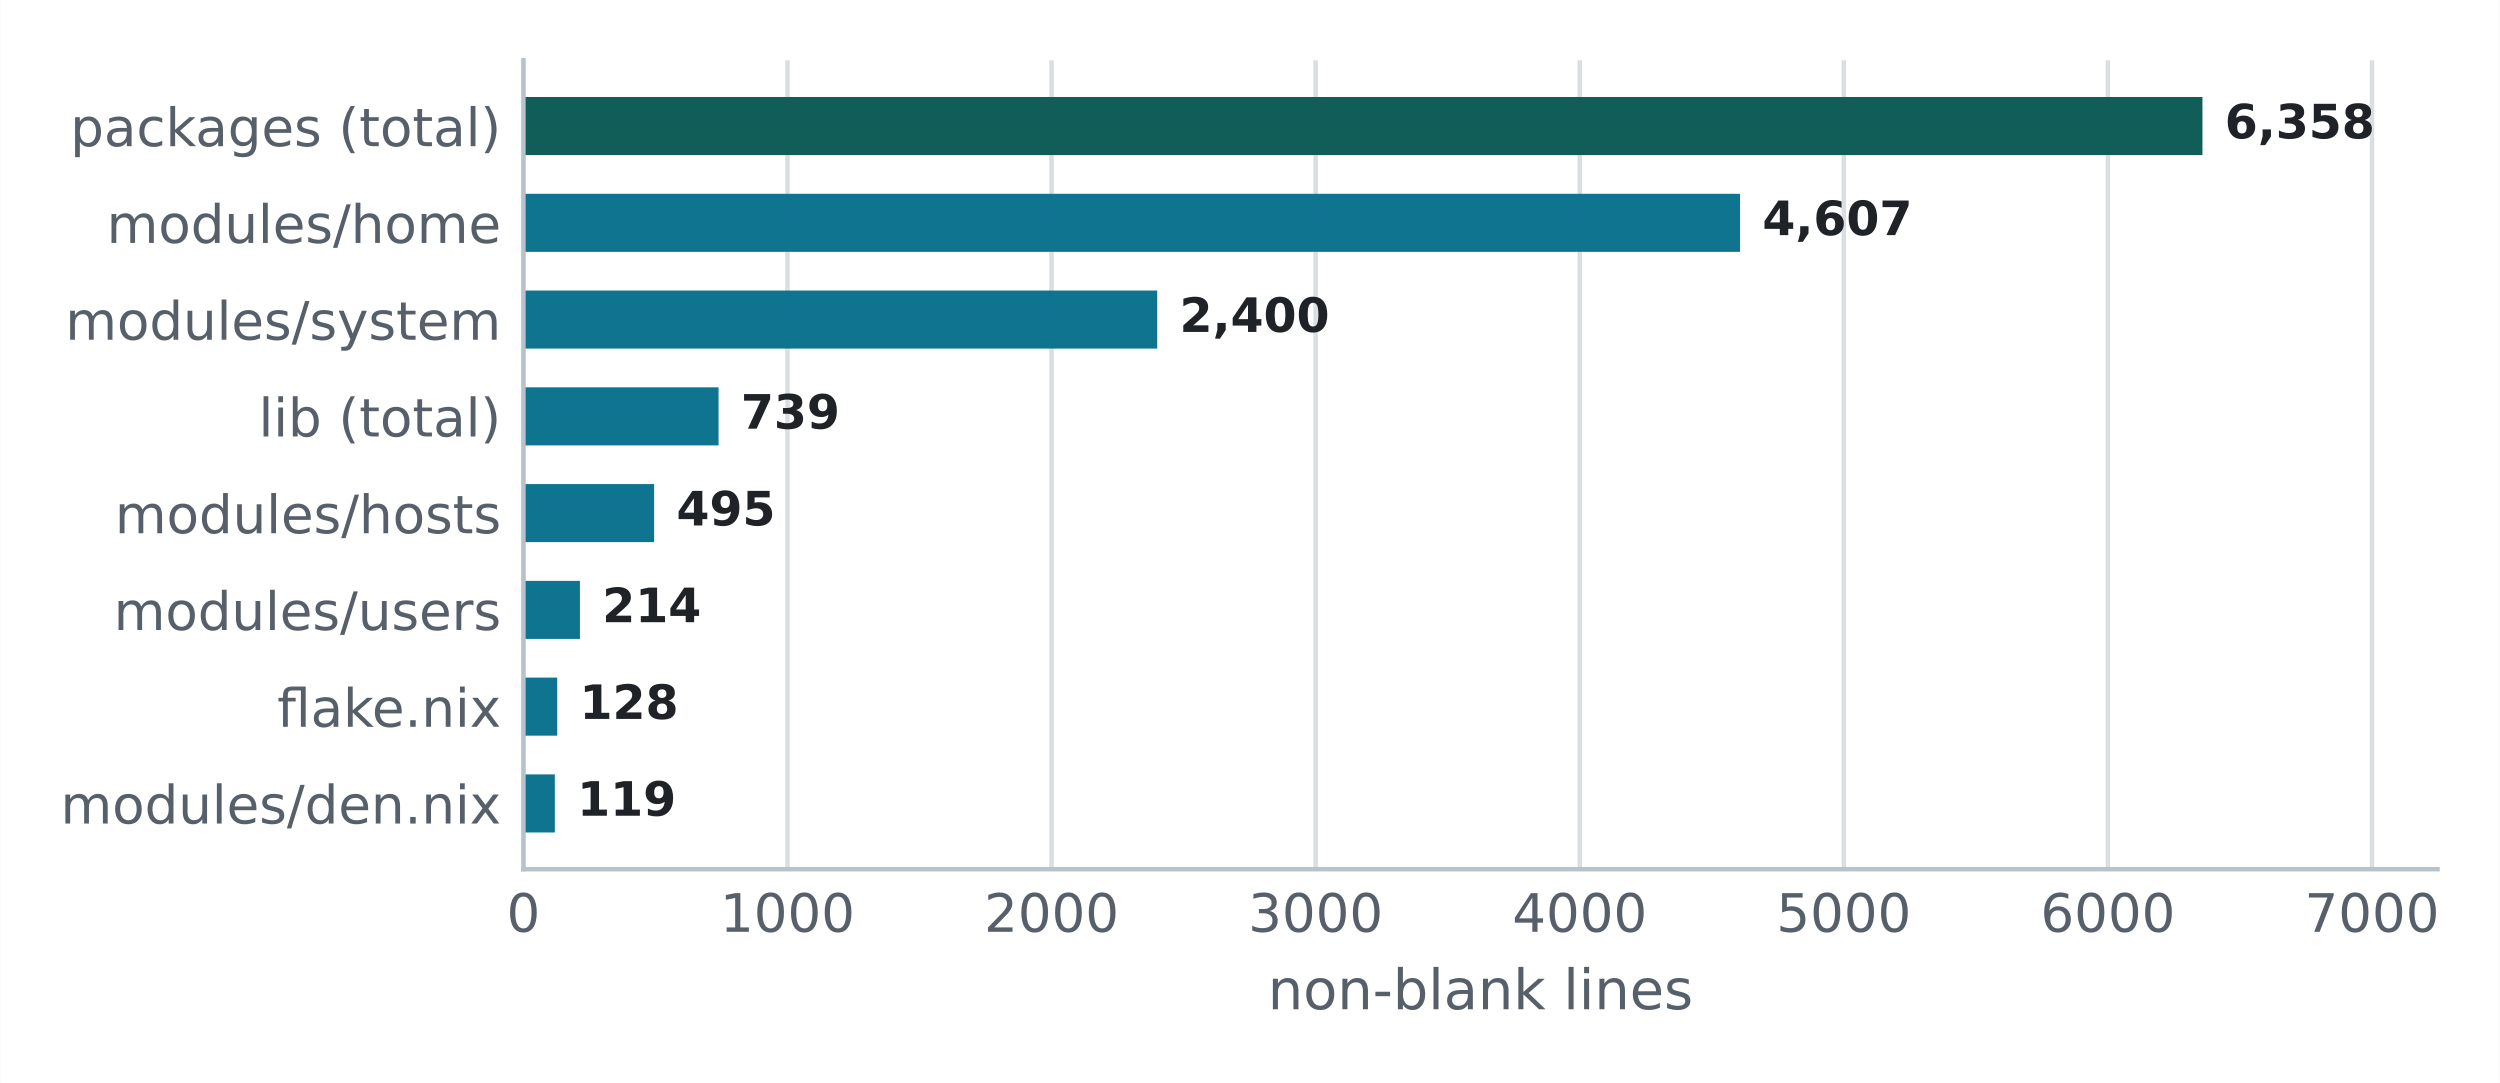
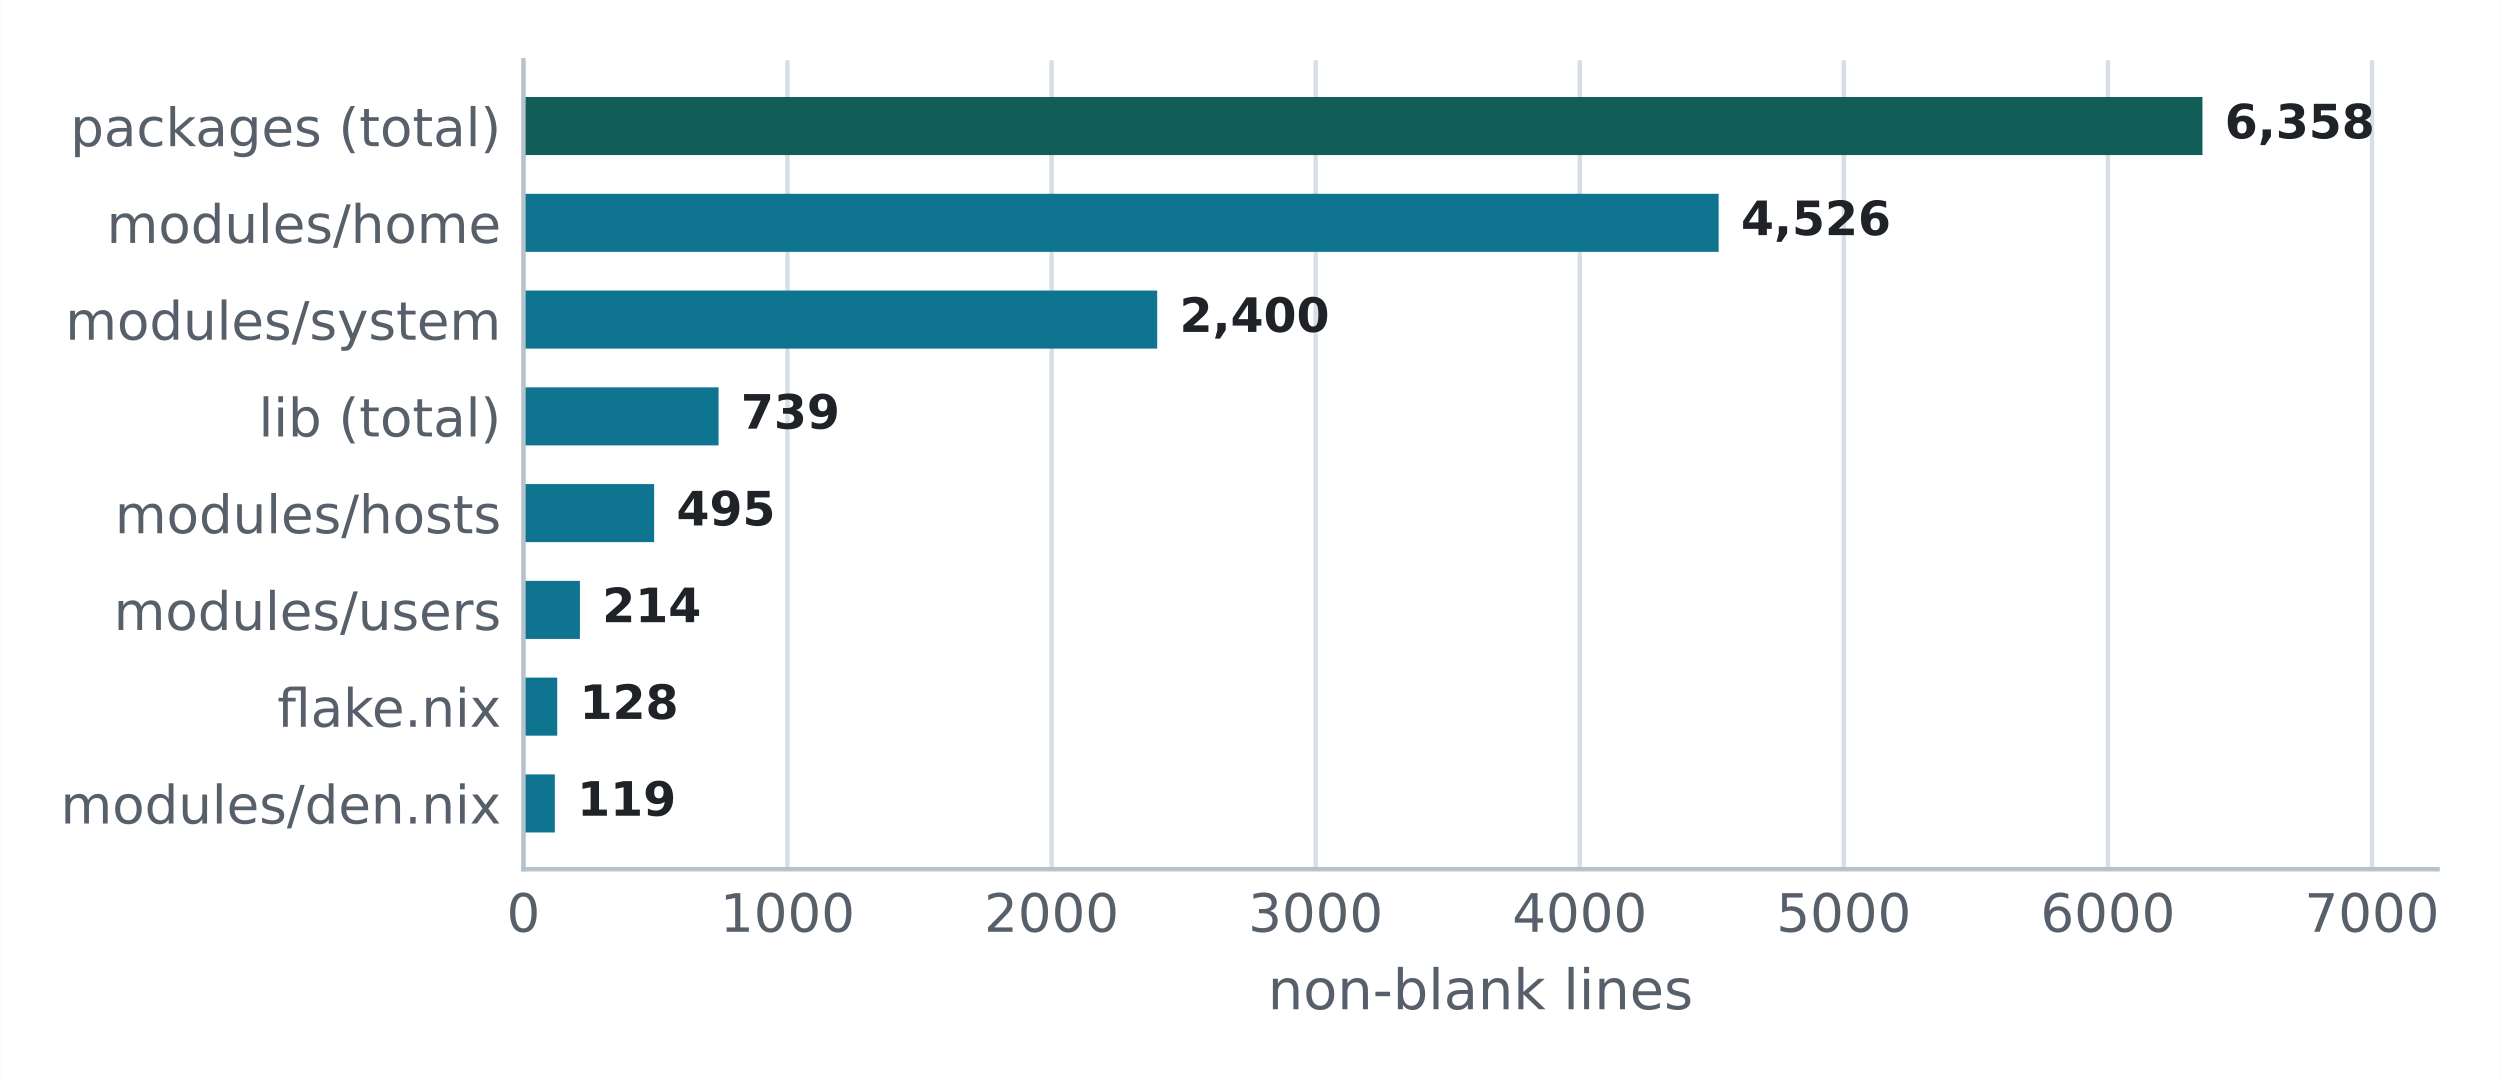
<svg xmlns="http://www.w3.org/2000/svg" xmlns:xlink="http://www.w3.org/1999/xlink" width="995" height="431" viewBox="0 0 447.937 194.078" version="1.1">
  <defs>
    <style type="text/css">*{stroke-linejoin: round; stroke-linecap: butt}</style>
  </defs>
  <g id="figure_1">
    <g id="patch_1">
      <path d="M 0 194.078  L 447.937 194.078  L 447.937 0  L 0 0  z " style="fill: #ffffff" />
    </g>
    <g id="axes_1">
      <g id="patch_2">
        <path d="M 93.751 155.778  L 436.791 155.778  L 436.791 10.8  L 93.751 10.8  z " style="fill: #ffffff" />
      </g>
      <g id="matplotlib.axis_1">
        <g id="xtick_1">
          <g id="line2d_1">
            <path d="M 93.751 155.778  L 93.751 10.8  " clip-path="url(#p4f550c6e6d)" style="fill: none; stroke: #d8dee4; stroke-width: 0.8; stroke-linecap: square" />
          </g>
          <g id="line2d_2" />
          <g id="text_1">
            <g style="fill: #57606a" transform="translate(90.72875 166.9954) scale(0.095 -0.095)">
              <defs>
                <path id="DejaVuSans-13" d="M 2034 4250  Q 1547 4250 1301 3770  Q 1056 3291 1056 2328  Q 1056 1369 1301 889  Q 1547 409 2034 409  Q 2525 409 2770 889  Q 3016 1369 3016 2328  Q 3016 3291 2770 3770  Q 2525 4250 2034 4250  z M 2034 4750  Q 2819 4750 3233 4129  Q 3647 3509 3647 2328  Q 3647 1150 3233 529  Q 2819 -91 2034 -91  Q 1250 -91 836 529  Q 422 1150 422 2328  Q 422 3509 836 4129  Q 1250 4750 2034 4750  z " transform="scale(0.015625)" />
              </defs>
              <use xlink:href="#DejaVuSans-13" />
            </g>
          </g>
        </g>
        <g id="xtick_2">
          <g id="line2d_3">
            <path d="M 141.079 155.778  L 141.079 10.8  " clip-path="url(#p4f550c6e6d)" style="fill: none; stroke: #d8dee4; stroke-width: 0.8; stroke-linecap: square" />
          </g>
          <g id="line2d_4" />
          <g id="text_2">
            <g style="fill: #57606a" transform="translate(128.9903 166.9954) scale(0.095 -0.095)">
              <defs>
                <path id="DejaVuSans-14" d="M 794 531  L 1825 531  L 1825 4091  L 703 3866  L 703 4441  L 1819 4666  L 2450 4666  L 2450 531  L 3481 531  L 3481 0  L 794 0  L 794 531  z " transform="scale(0.015625)" />
              </defs>
              <use xlink:href="#DejaVuSans-14" />
              <use xlink:href="#DejaVuSans-13" transform="translate(63.625 0)" />
              <use xlink:href="#DejaVuSans-13" transform="translate(127.25 0)" />
              <use xlink:href="#DejaVuSans-13" transform="translate(190.875 0)" />
            </g>
          </g>
        </g>
        <g id="xtick_3">
          <g id="line2d_5">
            <path d="M 188.407 155.778  L 188.407 10.8  " clip-path="url(#p4f550c6e6d)" style="fill: none; stroke: #d8dee4; stroke-width: 0.8; stroke-linecap: square" />
          </g>
          <g id="line2d_6" />
          <g id="text_3">
            <g style="fill: #57606a" transform="translate(176.3185 166.9954) scale(0.095 -0.095)">
              <defs>
                <path id="DejaVuSans-15" d="M 1228 531  L 3431 531  L 3431 0  L 469 0  L 469 531  Q 828 903 1448 1529  Q 2069 2156 2228 2338  Q 2531 2678 2651 2914  Q 2772 3150 2772 3378  Q 2772 3750 2511 3984  Q 2250 4219 1831 4219  Q 1534 4219 1204 4116  Q 875 4013 500 3803  L 500 4441  Q 881 4594 1212 4672  Q 1544 4750 1819 4750  Q 2544 4750 2975 4387  Q 3406 4025 3406 3419  Q 3406 3131 3298 2873  Q 3191 2616 2906 2266  Q 2828 2175 2409 1742  Q 1991 1309 1228 531  z " transform="scale(0.015625)" />
              </defs>
              <use xlink:href="#DejaVuSans-15" />
              <use xlink:href="#DejaVuSans-13" transform="translate(63.625 0)" />
              <use xlink:href="#DejaVuSans-13" transform="translate(127.25 0)" />
              <use xlink:href="#DejaVuSans-13" transform="translate(190.875 0)" />
            </g>
          </g>
        </g>
        <g id="xtick_4">
          <g id="line2d_7">
            <path d="M 235.735 155.778  L 235.735 10.8  " clip-path="url(#p4f550c6e6d)" style="fill: none; stroke: #d8dee4; stroke-width: 0.8; stroke-linecap: square" />
          </g>
          <g id="line2d_8" />
          <g id="text_4">
            <g style="fill: #57606a" transform="translate(223.6466 166.9954) scale(0.095 -0.095)">
              <defs>
                <path id="DejaVuSans-16" d="M 2597 2516  Q 3050 2419 3304 2112  Q 3559 1806 3559 1356  Q 3559 666 3084 287  Q 2609 -91 1734 -91  Q 1441 -91 1130 -33  Q 819 25 488 141  L 488 750  Q 750 597 1062 519  Q 1375 441 1716 441  Q 2309 441 2620 675  Q 2931 909 2931 1356  Q 2931 1769 2642 2001  Q 2353 2234 1838 2234  L 1294 2234  L 1294 2753  L 1863 2753  Q 2328 2753 2575 2939  Q 2822 3125 2822 3475  Q 2822 3834 2567 4026  Q 2313 4219 1838 4219  Q 1578 4219 1281 4162  Q 984 4106 628 3988  L 628 4550  Q 988 4650 1302 4700  Q 1616 4750 1894 4750  Q 2613 4750 3031 4423  Q 3450 4097 3450 3541  Q 3450 3153 3228 2886  Q 3006 2619 2597 2516  z " transform="scale(0.015625)" />
              </defs>
              <use xlink:href="#DejaVuSans-16" />
              <use xlink:href="#DejaVuSans-13" transform="translate(63.625 0)" />
              <use xlink:href="#DejaVuSans-13" transform="translate(127.25 0)" />
              <use xlink:href="#DejaVuSans-13" transform="translate(190.875 0)" />
            </g>
          </g>
        </g>
        <g id="xtick_5">
          <g id="line2d_9">
            <path d="M 283.063 155.778  L 283.063 10.8  " clip-path="url(#p4f550c6e6d)" style="fill: none; stroke: #d8dee4; stroke-width: 0.8; stroke-linecap: square" />
          </g>
          <g id="line2d_10" />
          <g id="text_5">
            <g style="fill: #57606a" transform="translate(270.9747 166.9954) scale(0.095 -0.095)">
              <defs>
                <path id="DejaVuSans-17" d="M 2419 4116  L 825 1625  L 2419 1625  L 2419 4116  z M 2253 4666  L 3047 4666  L 3047 1625  L 3713 1625  L 3713 1100  L 3047 1100  L 3047 0  L 2419 0  L 2419 1100  L 313 1100  L 313 1709  L 2253 4666  z " transform="scale(0.015625)" />
              </defs>
              <use xlink:href="#DejaVuSans-17" />
              <use xlink:href="#DejaVuSans-13" transform="translate(63.625 0)" />
              <use xlink:href="#DejaVuSans-13" transform="translate(127.25 0)" />
              <use xlink:href="#DejaVuSans-13" transform="translate(190.875 0)" />
            </g>
          </g>
        </g>
        <g id="xtick_6">
          <g id="line2d_11">
            <path d="M 330.392 155.778  L 330.392 10.8  " clip-path="url(#p4f550c6e6d)" style="fill: none; stroke: #d8dee4; stroke-width: 0.8; stroke-linecap: square" />
          </g>
          <g id="line2d_12" />
          <g id="text_6">
            <g style="fill: #57606a" transform="translate(318.3029 166.9954) scale(0.095 -0.095)">
              <defs>
                <path id="DejaVuSans-18" d="M 691 4666  L 3169 4666  L 3169 4134  L 1269 4134  L 1269 2991  Q 1406 3038 1543 3061  Q 1681 3084 1819 3084  Q 2600 3084 3056 2656  Q 3513 2228 3513 1497  Q 3513 744 3044 326  Q 2575 -91 1722 -91  Q 1428 -91 1123 -41  Q 819 9 494 109  L 494 744  Q 775 591 1075 516  Q 1375 441 1709 441  Q 2250 441 2565 725  Q 2881 1009 2881 1497  Q 2881 1984 2565 2268  Q 2250 2553 1709 2553  Q 1456 2553 1204 2497  Q 953 2441 691 2322  L 691 4666  z " transform="scale(0.015625)" />
              </defs>
              <use xlink:href="#DejaVuSans-18" />
              <use xlink:href="#DejaVuSans-13" transform="translate(63.625 0)" />
              <use xlink:href="#DejaVuSans-13" transform="translate(127.25 0)" />
              <use xlink:href="#DejaVuSans-13" transform="translate(190.875 0)" />
            </g>
          </g>
        </g>
        <g id="xtick_7">
          <g id="line2d_13">
            <path d="M 377.72 155.778  L 377.72 10.8  " clip-path="url(#p4f550c6e6d)" style="fill: none; stroke: #d8dee4; stroke-width: 0.8; stroke-linecap: square" />
          </g>
          <g id="line2d_14" />
          <g id="text_7">
            <g style="fill: #57606a" transform="translate(365.631 166.9954) scale(0.095 -0.095)">
              <defs>
                <path id="DejaVuSans-19" d="M 2113 2584  Q 1688 2584 1439 2293  Q 1191 2003 1191 1497  Q 1191 994 1439 701  Q 1688 409 2113 409  Q 2538 409 2786 701  Q 3034 994 3034 1497  Q 3034 2003 2786 2293  Q 2538 2584 2113 2584  z M 3366 4563  L 3366 3988  Q 3128 4100 2886 4159  Q 2644 4219 2406 4219  Q 1781 4219 1451 3797  Q 1122 3375 1075 2522  Q 1259 2794 1537 2939  Q 1816 3084 2150 3084  Q 2853 3084 3261 2657  Q 3669 2231 3669 1497  Q 3669 778 3244 343  Q 2819 -91 2113 -91  Q 1303 -91 875 529  Q 447 1150 447 2328  Q 447 3434 972 4092  Q 1497 4750 2381 4750  Q 2619 4750 2861 4703  Q 3103 4656 3366 4563  z " transform="scale(0.015625)" />
              </defs>
              <use xlink:href="#DejaVuSans-19" />
              <use xlink:href="#DejaVuSans-13" transform="translate(63.625 0)" />
              <use xlink:href="#DejaVuSans-13" transform="translate(127.25 0)" />
              <use xlink:href="#DejaVuSans-13" transform="translate(190.875 0)" />
            </g>
          </g>
        </g>
        <g id="xtick_8">
          <g id="line2d_15">
            <path d="M 425.048 155.778  L 425.048 10.8  " clip-path="url(#p4f550c6e6d)" style="fill: none; stroke: #d8dee4; stroke-width: 0.8; stroke-linecap: square" />
          </g>
          <g id="line2d_16" />
          <g id="text_8">
            <g style="fill: #57606a" transform="translate(412.9591 166.9954) scale(0.095 -0.095)">
              <defs>
                <path id="DejaVuSans-1a" d="M 525 4666  L 3525 4666  L 3525 4397  L 1831 0  L 1172 0  L 2766 4134  L 525 4134  L 525 4666  z " transform="scale(0.015625)" />
              </defs>
              <use xlink:href="#DejaVuSans-1a" />
              <use xlink:href="#DejaVuSans-13" transform="translate(63.625 0)" />
              <use xlink:href="#DejaVuSans-13" transform="translate(127.25 0)" />
              <use xlink:href="#DejaVuSans-13" transform="translate(190.875 0)" />
            </g>
          </g>
        </g>
        <g id="text_9">
          <g style="fill: #57606a" transform="translate(227.1616 180.8761) scale(0.1 -0.1)">
            <defs>
              <path id="DejaVuSans-51" d="M 3513 2113  L 3513 0  L 2938 0  L 2938 2094  Q 2938 2591 2744 2837  Q 2550 3084 2163 3084  Q 1697 3084 1428 2787  Q 1159 2491 1159 1978  L 1159 0  L 581 0  L 581 3500  L 1159 3500  L 1159 2956  Q 1366 3272 1645 3428  Q 1925 3584 2291 3584  Q 2894 3584 3203 3211  Q 3513 2838 3513 2113  z " transform="scale(0.015625)" />
              <path id="DejaVuSans-52" d="M 1959 3097  Q 1497 3097 1228 2736  Q 959 2375 959 1747  Q 959 1119 1226 758  Q 1494 397 1959 397  Q 2419 397 2687 759  Q 2956 1122 2956 1747  Q 2956 2369 2687 2733  Q 2419 3097 1959 3097  z M 1959 3584  Q 2709 3584 3137 3096  Q 3566 2609 3566 1747  Q 3566 888 3137 398  Q 2709 -91 1959 -91  Q 1206 -91 779 398  Q 353 888 353 1747  Q 353 2609 779 3096  Q 1206 3584 1959 3584  z " transform="scale(0.015625)" />
              <path id="DejaVuSans-10" d="M 313 2009  L 1997 2009  L 1997 1497  L 313 1497  L 313 2009  z " transform="scale(0.015625)" />
              <path id="DejaVuSans-45" d="M 3116 1747  Q 3116 2381 2855 2742  Q 2594 3103 2138 3103  Q 1681 3103 1420 2742  Q 1159 2381 1159 1747  Q 1159 1113 1420 752  Q 1681 391 2138 391  Q 2594 391 2855 752  Q 3116 1113 3116 1747  z M 1159 2969  Q 1341 3281 1617 3432  Q 1894 3584 2278 3584  Q 2916 3584 3314 3078  Q 3713 2572 3713 1747  Q 3713 922 3314 415  Q 2916 -91 2278 -91  Q 1894 -91 1617 61  Q 1341 213 1159 525  L 1159 0  L 581 0  L 581 4863  L 1159 4863  L 1159 2969  z " transform="scale(0.015625)" />
              <path id="DejaVuSans-4f" d="M 603 4863  L 1178 4863  L 1178 0  L 603 0  L 603 4863  z " transform="scale(0.015625)" />
              <path id="DejaVuSans-44" d="M 2194 1759  Q 1497 1759 1228 1600  Q 959 1441 959 1056  Q 959 750 1161 570  Q 1363 391 1709 391  Q 2188 391 2477 730  Q 2766 1069 2766 1631  L 2766 1759  L 2194 1759  z M 3341 1997  L 3341 0  L 2766 0  L 2766 531  Q 2569 213 2275 61  Q 1981 -91 1556 -91  Q 1019 -91 701 211  Q 384 513 384 1019  Q 384 1609 779 1909  Q 1175 2209 1959 2209  L 2766 2209  L 2766 2266  Q 2766 2663 2505 2880  Q 2244 3097 1772 3097  Q 1472 3097 1187 3025  Q 903 2953 641 2809  L 641 3341  Q 956 3463 1253 3523  Q 1550 3584 1831 3584  Q 2591 3584 2966 3190  Q 3341 2797 3341 1997  z " transform="scale(0.015625)" />
              <path id="DejaVuSans-4e" d="M 581 4863  L 1159 4863  L 1159 1991  L 2875 3500  L 3609 3500  L 1753 1863  L 3688 0  L 2938 0  L 1159 1709  L 1159 0  L 581 0  L 581 4863  z " transform="scale(0.015625)" />
              <path id="DejaVuSans-3" transform="scale(0.015625)" />
              <path id="DejaVuSans-4c" d="M 603 3500  L 1178 3500  L 1178 0  L 603 0  L 603 3500  z M 603 4863  L 1178 4863  L 1178 4134  L 603 4134  L 603 4863  z " transform="scale(0.015625)" />
              <path id="DejaVuSans-48" d="M 3597 1894  L 3597 1613  L 953 1613  Q 991 1019 1311 708  Q 1631 397 2203 397  Q 2534 397 2845 478  Q 3156 559 3463 722  L 3463 178  Q 3153 47 2828 -22  Q 2503 -91 2169 -91  Q 1331 -91 842 396  Q 353 884 353 1716  Q 353 2575 817 3079  Q 1281 3584 2069 3584  Q 2775 3584 3186 3129  Q 3597 2675 3597 1894  z M 3022 2063  Q 3016 2534 2758 2815  Q 2500 3097 2075 3097  Q 1594 3097 1305 2825  Q 1016 2553 972 2059  L 3022 2063  z " transform="scale(0.015625)" />
              <path id="DejaVuSans-56" d="M 2834 3397  L 2834 2853  Q 2591 2978 2328 3040  Q 2066 3103 1784 3103  Q 1356 3103 1142 2972  Q 928 2841 928 2578  Q 928 2378 1081 2264  Q 1234 2150 1697 2047  L 1894 2003  Q 2506 1872 2764 1633  Q 3022 1394 3022 966  Q 3022 478 2636 193  Q 2250 -91 1575 -91  Q 1294 -91 989 -36  Q 684 19 347 128  L 347 722  Q 666 556 975 473  Q 1284 391 1588 391  Q 1994 391 2212 530  Q 2431 669 2431 922  Q 2431 1156 2273 1281  Q 2116 1406 1581 1522  L 1381 1569  Q 847 1681 609 1914  Q 372 2147 372 2553  Q 372 3047 722 3315  Q 1072 3584 1716 3584  Q 2034 3584 2315 3537  Q 2597 3491 2834 3397  z " transform="scale(0.015625)" />
            </defs>
            <use xlink:href="#DejaVuSans-51" />
            <use xlink:href="#DejaVuSans-52" transform="translate(63.375 0)" />
            <use xlink:href="#DejaVuSans-51" transform="translate(124.5625 0)" />
            <use xlink:href="#DejaVuSans-10" transform="translate(187.9375 0)" />
            <use xlink:href="#DejaVuSans-45" transform="translate(224.0156 0)" />
            <use xlink:href="#DejaVuSans-4f" transform="translate(287.5 0)" />
            <use xlink:href="#DejaVuSans-44" transform="translate(315.2812 0)" />
            <use xlink:href="#DejaVuSans-51" transform="translate(376.5625 0)" />
            <use xlink:href="#DejaVuSans-4e" transform="translate(439.9375 0)" />
            <use xlink:href="#DejaVuSans-3" transform="translate(497.8438 0)" />
            <use xlink:href="#DejaVuSans-4f" transform="translate(529.625 0)" />
            <use xlink:href="#DejaVuSans-4c" transform="translate(557.4062 0)" />
            <use xlink:href="#DejaVuSans-51" transform="translate(585.1875 0)" />
            <use xlink:href="#DejaVuSans-48" transform="translate(648.5625 0)" />
            <use xlink:href="#DejaVuSans-56" transform="translate(710.0938 0)" />
          </g>
        </g>
      </g>
      <g id="matplotlib.axis_2">
        <g id="ytick_1">
          <g id="line2d_17" />
          <g id="text_10">
            <g style="fill: #57606a" transform="translate(10.8 147.5945) scale(0.095 -0.095)">
              <defs>
                <path id="DejaVuSans-50" d="M 3328 2828  Q 3544 3216 3844 3400  Q 4144 3584 4550 3584  Q 5097 3584 5394 3201  Q 5691 2819 5691 2113  L 5691 0  L 5113 0  L 5113 2094  Q 5113 2597 4934 2840  Q 4756 3084 4391 3084  Q 3944 3084 3684 2787  Q 3425 2491 3425 1978  L 3425 0  L 2847 0  L 2847 2094  Q 2847 2600 2669 2842  Q 2491 3084 2119 3084  Q 1678 3084 1418 2786  Q 1159 2488 1159 1978  L 1159 0  L 581 0  L 581 3500  L 1159 3500  L 1159 2956  Q 1356 3278 1631 3431  Q 1906 3584 2284 3584  Q 2666 3584 2933 3390  Q 3200 3197 3328 2828  z " transform="scale(0.015625)" />
                <path id="DejaVuSans-47" d="M 2906 2969  L 2906 4863  L 3481 4863  L 3481 0  L 2906 0  L 2906 525  Q 2725 213 2448 61  Q 2172 -91 1784 -91  Q 1150 -91 751 415  Q 353 922 353 1747  Q 353 2572 751 3078  Q 1150 3584 1784 3584  Q 2172 3584 2448 3432  Q 2725 3281 2906 2969  z M 947 1747  Q 947 1113 1208 752  Q 1469 391 1925 391  Q 2381 391 2643 752  Q 2906 1113 2906 1747  Q 2906 2381 2643 2742  Q 2381 3103 1925 3103  Q 1469 3103 1208 2742  Q 947 2381 947 1747  z " transform="scale(0.015625)" />
                <path id="DejaVuSans-58" d="M 544 1381  L 544 3500  L 1119 3500  L 1119 1403  Q 1119 906 1312 657  Q 1506 409 1894 409  Q 2359 409 2629 706  Q 2900 1003 2900 1516  L 2900 3500  L 3475 3500  L 3475 0  L 2900 0  L 2900 538  Q 2691 219 2414 64  Q 2138 -91 1772 -91  Q 1169 -91 856 284  Q 544 659 544 1381  z M 1991 3584  L 1991 3584  z " transform="scale(0.015625)" />
                <path id="DejaVuSans-12" d="M 1625 4666  L 2156 4666  L 531 -594  L 0 -594  L 1625 4666  z " transform="scale(0.015625)" />
                <path id="DejaVuSans-11" d="M 684 794  L 1344 794  L 1344 0  L 684 0  L 684 794  z " transform="scale(0.015625)" />
                <path id="DejaVuSans-5b" d="M 3513 3500  L 2247 1797  L 3578 0  L 2900 0  L 1881 1375  L 863 0  L 184 0  L 1544 1831  L 300 3500  L 978 3500  L 1906 2253  L 2834 3500  L 3513 3500  z " transform="scale(0.015625)" />
              </defs>
              <use xlink:href="#DejaVuSans-50" />
              <use xlink:href="#DejaVuSans-52" transform="translate(97.40625 0)" />
              <use xlink:href="#DejaVuSans-47" transform="translate(158.5938 0)" />
              <use xlink:href="#DejaVuSans-58" transform="translate(222.0781 0)" />
              <use xlink:href="#DejaVuSans-4f" transform="translate(285.4531 0)" />
              <use xlink:href="#DejaVuSans-48" transform="translate(313.2344 0)" />
              <use xlink:href="#DejaVuSans-56" transform="translate(374.7656 0)" />
              <use xlink:href="#DejaVuSans-12" transform="translate(426.8594 0)" />
              <use xlink:href="#DejaVuSans-47" transform="translate(460.5469 0)" />
              <use xlink:href="#DejaVuSans-48" transform="translate(524.0312 0)" />
              <use xlink:href="#DejaVuSans-51" transform="translate(585.5625 0)" />
              <use xlink:href="#DejaVuSans-11" transform="translate(648.9375 0)" />
              <use xlink:href="#DejaVuSans-51" transform="translate(680.7188 0)" />
              <use xlink:href="#DejaVuSans-4c" transform="translate(744.0938 0)" />
              <use xlink:href="#DejaVuSans-5b" transform="translate(771.875 0)" />
            </g>
          </g>
        </g>
        <g id="ytick_2">
          <g id="line2d_18" />
          <g id="text_11">
            <g style="fill: #57606a" transform="translate(49.6357 130.2526) scale(0.095 -0.095)">
              <defs>
                <path id="DejaVuSans-13b0" d="M 1831 4863  L 3431 4863  L 3431 0  L 2853 0  L 2853 4384  L 1825 4384  Q 1516 4384 1395 4259  Q 1275 4134 1275 3809  L 1275 3500  L 2222 3500  L 2222 3053  L 1275 3053  L 1275 0  L 697 0  L 697 3053  L 147 3053  L 147 3500  L 697 3500  L 697 3744  Q 697 4328 969 4595  Q 1241 4863 1831 4863  z " transform="scale(0.015625)" />
              </defs>
              <use xlink:href="#DejaVuSans-13b0" />
              <use xlink:href="#DejaVuSans-44" transform="translate(62.98438 0)" />
              <use xlink:href="#DejaVuSans-4e" transform="translate(124.2656 0)" />
              <use xlink:href="#DejaVuSans-48" transform="translate(178.6094 0)" />
              <use xlink:href="#DejaVuSans-11" transform="translate(240.1406 0)" />
              <use xlink:href="#DejaVuSans-51" transform="translate(271.9219 0)" />
              <use xlink:href="#DejaVuSans-4c" transform="translate(335.2969 0)" />
              <use xlink:href="#DejaVuSans-5b" transform="translate(363.0781 0)" />
            </g>
          </g>
        </g>
        <g id="ytick_3">
          <g id="line2d_19" />
          <g id="text_12">
            <g style="fill: #57606a" transform="translate(20.32969 112.9108) scale(0.095 -0.095)">
              <defs>
                <path id="DejaVuSans-55" d="M 2631 2963  Q 2534 3019 2420 3045  Q 2306 3072 2169 3072  Q 1681 3072 1420 2755  Q 1159 2438 1159 1844  L 1159 0  L 581 0  L 581 3500  L 1159 3500  L 1159 2956  Q 1341 3275 1631 3429  Q 1922 3584 2338 3584  Q 2397 3584 2469 3576  Q 2541 3569 2628 3553  L 2631 2963  z " transform="scale(0.015625)" />
              </defs>
              <use xlink:href="#DejaVuSans-50" />
              <use xlink:href="#DejaVuSans-52" transform="translate(97.40625 0)" />
              <use xlink:href="#DejaVuSans-47" transform="translate(158.5938 0)" />
              <use xlink:href="#DejaVuSans-58" transform="translate(222.0781 0)" />
              <use xlink:href="#DejaVuSans-4f" transform="translate(285.4531 0)" />
              <use xlink:href="#DejaVuSans-48" transform="translate(313.2344 0)" />
              <use xlink:href="#DejaVuSans-56" transform="translate(374.7656 0)" />
              <use xlink:href="#DejaVuSans-12" transform="translate(426.8594 0)" />
              <use xlink:href="#DejaVuSans-58" transform="translate(460.5469 0)" />
              <use xlink:href="#DejaVuSans-56" transform="translate(523.9219 0)" />
              <use xlink:href="#DejaVuSans-48" transform="translate(576.0156 0)" />
              <use xlink:href="#DejaVuSans-55" transform="translate(637.5469 0)" />
              <use xlink:href="#DejaVuSans-56" transform="translate(678.6562 0)" />
            </g>
          </g>
        </g>
        <g id="ytick_4">
          <g id="line2d_20" />
          <g id="text_13">
            <g style="fill: #57606a" transform="translate(20.54344 95.569) scale(0.095 -0.095)">
              <defs>
                <path id="DejaVuSans-4b" d="M 3513 2113  L 3513 0  L 2938 0  L 2938 2094  Q 2938 2591 2744 2837  Q 2550 3084 2163 3084  Q 1697 3084 1428 2787  Q 1159 2491 1159 1978  L 1159 0  L 581 0  L 581 4863  L 1159 4863  L 1159 2956  Q 1366 3272 1645 3428  Q 1925 3584 2291 3584  Q 2894 3584 3203 3211  Q 3513 2838 3513 2113  z " transform="scale(0.015625)" />
                <path id="DejaVuSans-57" d="M 1172 4494  L 1172 3500  L 2356 3500  L 2356 3053  L 1172 3053  L 1172 1153  Q 1172 725 1289 603  Q 1406 481 1766 481  L 2356 481  L 2356 0  L 1766 0  Q 1100 0 847 248  Q 594 497 594 1153  L 594 3053  L 172 3053  L 172 3500  L 594 3500  L 594 4494  L 1172 4494  z " transform="scale(0.015625)" />
              </defs>
              <use xlink:href="#DejaVuSans-50" />
              <use xlink:href="#DejaVuSans-52" transform="translate(97.40625 0)" />
              <use xlink:href="#DejaVuSans-47" transform="translate(158.5938 0)" />
              <use xlink:href="#DejaVuSans-58" transform="translate(222.0781 0)" />
              <use xlink:href="#DejaVuSans-4f" transform="translate(285.4531 0)" />
              <use xlink:href="#DejaVuSans-48" transform="translate(313.2344 0)" />
              <use xlink:href="#DejaVuSans-56" transform="translate(374.7656 0)" />
              <use xlink:href="#DejaVuSans-12" transform="translate(426.8594 0)" />
              <use xlink:href="#DejaVuSans-4b" transform="translate(460.5469 0)" />
              <use xlink:href="#DejaVuSans-52" transform="translate(523.9219 0)" />
              <use xlink:href="#DejaVuSans-56" transform="translate(585.1094 0)" />
              <use xlink:href="#DejaVuSans-57" transform="translate(637.2031 0)" />
              <use xlink:href="#DejaVuSans-56" transform="translate(676.4062 0)" />
            </g>
          </g>
        </g>
        <g id="ytick_5">
          <g id="line2d_21" />
          <g id="text_14">
            <g style="fill: #57606a" transform="translate(46.28695 78.22717) scale(0.095 -0.095)">
              <defs>
                <path id="DejaVuSans-b" d="M 1984 4856  Q 1566 4138 1362 3434  Q 1159 2731 1159 2009  Q 1159 1288 1364 580  Q 1569 -128 1984 -844  L 1484 -844  Q 1016 -109 783 600  Q 550 1309 550 2009  Q 550 2706 781 3412  Q 1013 4119 1484 4856  L 1984 4856  z " transform="scale(0.015625)" />
                <path id="DejaVuSans-c" d="M 513 4856  L 1013 4856  Q 1481 4119 1714 3412  Q 1947 2706 1947 2009  Q 1947 1309 1714 600  Q 1481 -109 1013 -844  L 513 -844  Q 928 -128 1133 580  Q 1338 1288 1338 2009  Q 1338 2731 1133 3434  Q 928 4138 513 4856  z " transform="scale(0.015625)" />
              </defs>
              <use xlink:href="#DejaVuSans-4f" />
              <use xlink:href="#DejaVuSans-4c" transform="translate(27.78125 0)" />
              <use xlink:href="#DejaVuSans-45" transform="translate(55.5625 0)" />
              <use xlink:href="#DejaVuSans-3" transform="translate(119.0469 0)" />
              <use xlink:href="#DejaVuSans-b" transform="translate(150.8281 0)" />
              <use xlink:href="#DejaVuSans-57" transform="translate(189.8438 0)" />
              <use xlink:href="#DejaVuSans-52" transform="translate(229.0469 0)" />
              <use xlink:href="#DejaVuSans-57" transform="translate(290.2344 0)" />
              <use xlink:href="#DejaVuSans-44" transform="translate(329.4375 0)" />
              <use xlink:href="#DejaVuSans-4f" transform="translate(390.7188 0)" />
              <use xlink:href="#DejaVuSans-c" transform="translate(418.5 0)" />
            </g>
          </g>
        </g>
        <g id="ytick_6">
          <g id="line2d_22" />
          <g id="text_15">
            <g style="fill: #57606a" transform="translate(11.655 60.88535) scale(0.095 -0.095)">
              <defs>
                <path id="DejaVuSans-5c" d="M 2059 -325  Q 1816 -950 1584 -1140  Q 1353 -1331 966 -1331  L 506 -1331  L 506 -850  L 844 -850  Q 1081 -850 1212 -737  Q 1344 -625 1503 -206  L 1606 56  L 191 3500  L 800 3500  L 1894 763  L 2988 3500  L 3597 3500  L 2059 -325  z " transform="scale(0.015625)" />
              </defs>
              <use xlink:href="#DejaVuSans-50" />
              <use xlink:href="#DejaVuSans-52" transform="translate(97.40625 0)" />
              <use xlink:href="#DejaVuSans-47" transform="translate(158.5938 0)" />
              <use xlink:href="#DejaVuSans-58" transform="translate(222.0781 0)" />
              <use xlink:href="#DejaVuSans-4f" transform="translate(285.4531 0)" />
              <use xlink:href="#DejaVuSans-48" transform="translate(313.2344 0)" />
              <use xlink:href="#DejaVuSans-56" transform="translate(374.7656 0)" />
              <use xlink:href="#DejaVuSans-12" transform="translate(426.8594 0)" />
              <use xlink:href="#DejaVuSans-56" transform="translate(460.5469 0)" />
              <use xlink:href="#DejaVuSans-5c" transform="translate(512.6406 0)" />
              <use xlink:href="#DejaVuSans-56" transform="translate(571.8281 0)" />
              <use xlink:href="#DejaVuSans-57" transform="translate(623.9219 0)" />
              <use xlink:href="#DejaVuSans-48" transform="translate(663.125 0)" />
              <use xlink:href="#DejaVuSans-50" transform="translate(724.6562 0)" />
            </g>
          </g>
        </g>
        <g id="ytick_7">
          <g id="line2d_23" />
          <g id="text_16">
            <g style="fill: #57606a" transform="translate(19.06648 43.54352) scale(0.095 -0.095)">
              <use xlink:href="#DejaVuSans-50" />
              <use xlink:href="#DejaVuSans-52" transform="translate(97.40625 0)" />
              <use xlink:href="#DejaVuSans-47" transform="translate(158.5938 0)" />
              <use xlink:href="#DejaVuSans-58" transform="translate(222.0781 0)" />
              <use xlink:href="#DejaVuSans-4f" transform="translate(285.4531 0)" />
              <use xlink:href="#DejaVuSans-48" transform="translate(313.2344 0)" />
              <use xlink:href="#DejaVuSans-56" transform="translate(374.7656 0)" />
              <use xlink:href="#DejaVuSans-12" transform="translate(426.8594 0)" />
              <use xlink:href="#DejaVuSans-4b" transform="translate(460.5469 0)" />
              <use xlink:href="#DejaVuSans-52" transform="translate(523.9219 0)" />
              <use xlink:href="#DejaVuSans-50" transform="translate(585.1094 0)" />
              <use xlink:href="#DejaVuSans-48" transform="translate(682.5156 0)" />
            </g>
          </g>
        </g>
        <g id="ytick_8">
          <g id="line2d_24" />
          <g id="text_17">
            <g style="fill: #57606a" transform="translate(12.5382 26.2017) scale(0.095 -0.095)">
              <defs>
                <path id="DejaVuSans-53" d="M 1159 525  L 1159 -1331  L 581 -1331  L 581 3500  L 1159 3500  L 1159 2969  Q 1341 3281 1617 3432  Q 1894 3584 2278 3584  Q 2916 3584 3314 3078  Q 3713 2572 3713 1747  Q 3713 922 3314 415  Q 2916 -91 2278 -91  Q 1894 -91 1617 61  Q 1341 213 1159 525  z M 3116 1747  Q 3116 2381 2855 2742  Q 2594 3103 2138 3103  Q 1681 3103 1420 2742  Q 1159 2381 1159 1747  Q 1159 1113 1420 752  Q 1681 391 2138 391  Q 2594 391 2855 752  Q 3116 1113 3116 1747  z " transform="scale(0.015625)" />
                <path id="DejaVuSans-46" d="M 3122 3366  L 3122 2828  Q 2878 2963 2633 3030  Q 2388 3097 2138 3097  Q 1578 3097 1268 2742  Q 959 2388 959 1747  Q 959 1106 1268 751  Q 1578 397 2138 397  Q 2388 397 2633 464  Q 2878 531 3122 666  L 3122 134  Q 2881 22 2623 -34  Q 2366 -91 2075 -91  Q 1284 -91 818 406  Q 353 903 353 1747  Q 353 2603 823 3093  Q 1294 3584 2113 3584  Q 2378 3584 2631 3529  Q 2884 3475 3122 3366  z " transform="scale(0.015625)" />
                <path id="DejaVuSans-4a" d="M 2906 1791  Q 2906 2416 2648 2759  Q 2391 3103 1925 3103  Q 1463 3103 1205 2759  Q 947 2416 947 1791  Q 947 1169 1205 825  Q 1463 481 1925 481  Q 2391 481 2648 825  Q 2906 1169 2906 1791  z M 3481 434  Q 3481 -459 3084 -895  Q 2688 -1331 1869 -1331  Q 1566 -1331 1297 -1286  Q 1028 -1241 775 -1147  L 775 -588  Q 1028 -725 1275 -790  Q 1522 -856 1778 -856  Q 2344 -856 2625 -561  Q 2906 -266 2906 331  L 2906 616  Q 2728 306 2450 153  Q 2172 0 1784 0  Q 1141 0 747 490  Q 353 981 353 1791  Q 353 2603 747 3093  Q 1141 3584 1784 3584  Q 2172 3584 2450 3431  Q 2728 3278 2906 2969  L 2906 3500  L 3481 3500  L 3481 434  z " transform="scale(0.015625)" />
              </defs>
              <use xlink:href="#DejaVuSans-53" />
              <use xlink:href="#DejaVuSans-44" transform="translate(63.48438 0)" />
              <use xlink:href="#DejaVuSans-46" transform="translate(124.7656 0)" />
              <use xlink:href="#DejaVuSans-4e" transform="translate(179.75 0)" />
              <use xlink:href="#DejaVuSans-44" transform="translate(235.9062 0)" />
              <use xlink:href="#DejaVuSans-4a" transform="translate(297.1875 0)" />
              <use xlink:href="#DejaVuSans-48" transform="translate(360.6719 0)" />
              <use xlink:href="#DejaVuSans-56" transform="translate(422.2031 0)" />
              <use xlink:href="#DejaVuSans-3" transform="translate(474.2969 0)" />
              <use xlink:href="#DejaVuSans-b" transform="translate(506.0781 0)" />
              <use xlink:href="#DejaVuSans-57" transform="translate(545.0938 0)" />
              <use xlink:href="#DejaVuSans-52" transform="translate(584.2969 0)" />
              <use xlink:href="#DejaVuSans-57" transform="translate(645.4844 0)" />
              <use xlink:href="#DejaVuSans-44" transform="translate(684.6875 0)" />
              <use xlink:href="#DejaVuSans-4f" transform="translate(745.9688 0)" />
              <use xlink:href="#DejaVuSans-c" transform="translate(773.75 0)" />
            </g>
          </g>
        </g>
      </g>
      <g id="patch_3">
        <path d="M 93.751 149.188  L 99.383 149.188  L 99.383 138.783  L 93.751 138.783  z " clip-path="url(#p4f550c6e6d)" style="fill: #0e7490" />
      </g>
      <g id="patch_4">
        <path d="M 93.751 131.846  L 99.809 131.846  L 99.809 121.441  L 93.751 121.441  z " clip-path="url(#p4f550c6e6d)" style="fill: #0e7490" />
      </g>
      <g id="patch_5">
        <path d="M 93.751 114.504  L 103.879 114.504  L 103.879 104.099  L 93.751 104.099  z " clip-path="url(#p4f550c6e6d)" style="fill: #0e7490" />
      </g>
      <g id="patch_6">
        <path d="M 93.751 97.162  L 117.178 97.162  L 117.178 86.757  L 93.751 86.757  z " clip-path="url(#p4f550c6e6d)" style="fill: #0e7490" />
      </g>
      <g id="patch_7">
        <path d="M 93.751 79.82  L 128.726 79.82  L 128.726 69.415  L 93.751 69.415  z " clip-path="url(#p4f550c6e6d)" style="fill: #0e7490" />
      </g>
      <g id="patch_8">
        <path d="M 93.751 62.479  L 207.338 62.479  L 207.338 52.074  L 93.751 52.074  z " clip-path="url(#p4f550c6e6d)" style="fill: #0e7490" />
      </g>
      <g id="patch_9">
-         <path d="M 93.751 45.137  L 311.792 45.137  L 311.792 34.732  L 93.751 34.732  z " clip-path="url(#p4f550c6e6d)" style="fill: #0e7490" />
+         <path d="M 93.751 45.137  L 307.958 45.137  L 307.958 34.732  L 93.751 34.732  z " clip-path="url(#p4f550c6e6d)" style="fill: #0e7490" />
      </g>
      <g id="patch_10">
        <path d="M 93.751 27.795  L 394.663 27.795  L 394.663 17.39  L 93.751 17.39  z " clip-path="url(#p4f550c6e6d)" style="fill: #115e59" />
      </g>
      <g id="patch_11">
        <path d="M 93.751 155.778  L 93.751 10.8  " style="fill: none; stroke: #b6c2cc; stroke-width: 0.8; stroke-linejoin: miter; stroke-linecap: square" />
      </g>
      <g id="patch_12">
        <path d="M 93.751 155.778  L 436.791 155.778  " style="fill: none; stroke: #b6c2cc; stroke-width: 0.8; stroke-linejoin: miter; stroke-linecap: square" />
      </g>
      <g id="text_18">
        <g style="fill: #1f2328" transform="translate(103.383 146.1932) scale(0.085 -0.085)">
          <defs>
            <path id="DejaVuSans-Bold-14" d="M 750 831  L 1813 831  L 1813 3847  L 722 3622  L 722 4441  L 1806 4666  L 2950 4666  L 2950 831  L 4013 831  L 4013 0  L 750 0  L 750 831  z " transform="scale(0.015625)" />
            <path id="DejaVuSans-Bold-1c" d="M 641 103  L 641 966  Q 928 831 1190 764  Q 1453 697 1709 697  Q 2247 697 2547 995  Q 2847 1294 2900 1881  Q 2688 1725 2447 1647  Q 2206 1569 1925 1569  Q 1209 1569 770 1986  Q 331 2403 331 3084  Q 331 3838 820 4291  Q 1309 4744 2131 4744  Q 3044 4744 3544 4128  Q 4044 3513 4044 2388  Q 4044 1231 3459 570  Q 2875 -91 1856 -91  Q 1528 -91 1228 -42  Q 928 6 641 103  z M 2125 2350  Q 2441 2350 2600 2554  Q 2759 2759 2759 3169  Q 2759 3575 2600 3781  Q 2441 3988 2125 3988  Q 1809 3988 1650 3781  Q 1491 3575 1491 3169  Q 1491 2759 1650 2554  Q 1809 2350 2125 2350  z " transform="scale(0.015625)" />
          </defs>
          <use xlink:href="#DejaVuSans-Bold-14" />
          <use xlink:href="#DejaVuSans-Bold-14" transform="translate(69.57812 0)" />
          <use xlink:href="#DejaVuSans-Bold-1c" transform="translate(139.1562 0)" />
        </g>
      </g>
      <g id="text_19">
        <g style="fill: #1f2328" transform="translate(103.8089 128.8514) scale(0.085 -0.085)">
          <defs>
            <path id="DejaVuSans-Bold-15" d="M 1844 884  L 3897 884  L 3897 0  L 506 0  L 506 884  L 2209 2388  Q 2438 2594 2547 2791  Q 2656 2988 2656 3200  Q 2656 3528 2436 3728  Q 2216 3928 1850 3928  Q 1569 3928 1234 3808  Q 900 3688 519 3450  L 519 4475  Q 925 4609 1322 4679  Q 1719 4750 2100 4750  Q 2938 4750 3402 4381  Q 3866 4013 3866 3353  Q 3866 2972 3669 2642  Q 3472 2313 2841 1759  L 1844 884  z " transform="scale(0.015625)" />
            <path id="DejaVuSans-Bold-1b" d="M 2228 2088  Q 1891 2088 1709 1903  Q 1528 1719 1528 1375  Q 1528 1031 1709 848  Q 1891 666 2228 666  Q 2563 666 2741 848  Q 2919 1031 2919 1375  Q 2919 1722 2741 1905  Q 2563 2088 2228 2088  z M 1350 2484  Q 925 2613 709 2878  Q 494 3144 494 3541  Q 494 4131 934 4440  Q 1375 4750 2228 4750  Q 3075 4750 3515 4442  Q 3956 4134 3956 3541  Q 3956 3144 3739 2878  Q 3522 2613 3097 2484  Q 3572 2353 3814 2058  Q 4056 1763 4056 1313  Q 4056 619 3595 264  Q 3134 -91 2228 -91  Q 1319 -91 855 264  Q 391 619 391 1313  Q 391 1763 633 2058  Q 875 2353 1350 2484  z M 1631 3419  Q 1631 3141 1786 2991  Q 1941 2841 2228 2841  Q 2509 2841 2662 2991  Q 2816 3141 2816 3419  Q 2816 3697 2662 3845  Q 2509 3994 2228 3994  Q 1941 3994 1786 3844  Q 1631 3694 1631 3419  z " transform="scale(0.015625)" />
          </defs>
          <use xlink:href="#DejaVuSans-Bold-14" />
          <use xlink:href="#DejaVuSans-Bold-15" transform="translate(69.57812 0)" />
          <use xlink:href="#DejaVuSans-Bold-1b" transform="translate(139.1562 0)" />
        </g>
      </g>
      <g id="text_20">
        <g style="fill: #1f2328" transform="translate(107.8792 111.5096) scale(0.085 -0.085)">
          <defs>
            <path id="DejaVuSans-Bold-17" d="M 2356 3675  L 1038 1722  L 2356 1722  L 2356 3675  z M 2156 4666  L 3494 4666  L 3494 1722  L 4159 1722  L 4159 850  L 3494 850  L 3494 0  L 2356 0  L 2356 850  L 288 850  L 288 1881  L 2156 4666  z " transform="scale(0.015625)" />
          </defs>
          <use xlink:href="#DejaVuSans-Bold-15" />
          <use xlink:href="#DejaVuSans-Bold-14" transform="translate(69.57812 0)" />
          <use xlink:href="#DejaVuSans-Bold-17" transform="translate(139.1562 0)" />
        </g>
      </g>
      <g id="text_21">
        <g style="fill: #1f2328" transform="translate(121.1784 94.16775) scale(0.085 -0.085)">
          <defs>
            <path id="DejaVuSans-Bold-18" d="M 678 4666  L 3669 4666  L 3669 3781  L 1638 3781  L 1638 3059  Q 1775 3097 1914 3117  Q 2053 3138 2203 3138  Q 3056 3138 3531 2711  Q 4006 2284 4006 1522  Q 4006 766 3489 337  Q 2972 -91 2053 -91  Q 1656 -91 1267 -14  Q 878 63 494 219  L 494 1166  Q 875 947 1217 837  Q 1559 728 1863 728  Q 2300 728 2551 942  Q 2803 1156 2803 1522  Q 2803 1891 2551 2103  Q 2300 2316 1863 2316  Q 1603 2316 1309 2248  Q 1016 2181 678 2041  L 678 4666  z " transform="scale(0.015625)" />
          </defs>
          <use xlink:href="#DejaVuSans-Bold-17" />
          <use xlink:href="#DejaVuSans-Bold-1c" transform="translate(69.57812 0)" />
          <use xlink:href="#DejaVuSans-Bold-18" transform="translate(139.1562 0)" />
        </g>
      </g>
      <g id="text_22">
        <g style="fill: #1f2328" transform="translate(132.7264 76.82592) scale(0.085 -0.085)">
          <defs>
            <path id="DejaVuSans-Bold-1a" d="M 428 4666  L 3944 4666  L 3944 3988  L 2125 0  L 953 0  L 2675 3781  L 428 3781  L 428 4666  z " transform="scale(0.015625)" />
            <path id="DejaVuSans-Bold-16" d="M 2981 2516  Q 3453 2394 3698 2092  Q 3944 1791 3944 1325  Q 3944 631 3412 270  Q 2881 -91 1863 -91  Q 1503 -91 1142 -33  Q 781 25 428 141  L 428 1069  Q 766 900 1098 814  Q 1431 728 1753 728  Q 2231 728 2486 893  Q 2741 1059 2741 1369  Q 2741 1688 2480 1852  Q 2219 2016 1709 2016  L 1228 2016  L 1228 2791  L 1734 2791  Q 2188 2791 2409 2933  Q 2631 3075 2631 3366  Q 2631 3634 2415 3781  Q 2200 3928 1806 3928  Q 1516 3928 1219 3862  Q 922 3797 628 3669  L 628 4550  Q 984 4650 1334 4700  Q 1684 4750 2022 4750  Q 2931 4750 3382 4451  Q 3834 4153 3834 3553  Q 3834 3144 3618 2883  Q 3403 2622 2981 2516  z " transform="scale(0.015625)" />
          </defs>
          <use xlink:href="#DejaVuSans-Bold-1a" />
          <use xlink:href="#DejaVuSans-Bold-16" transform="translate(69.57812 0)" />
          <use xlink:href="#DejaVuSans-Bold-1c" transform="translate(139.1562 0)" />
        </g>
      </g>
      <g id="text_23">
        <g style="fill: #1f2328" transform="translate(211.3385 59.4841) scale(0.085 -0.085)">
          <defs>
            <path id="DejaVuSans-Bold-f" d="M 653 1209  L 1778 1209  L 1778 256  L 1006 -909  L 341 -909  L 653 256  L 653 1209  z " transform="scale(0.015625)" />
            <path id="DejaVuSans-Bold-13" d="M 2944 2338  Q 2944 3213 2780 3570  Q 2616 3928 2228 3928  Q 1841 3928 1675 3570  Q 1509 3213 1509 2338  Q 1509 1453 1675 1090  Q 1841 728 2228 728  Q 2613 728 2778 1090  Q 2944 1453 2944 2338  z M 4147 2328  Q 4147 1169 3647 539  Q 3147 -91 2228 -91  Q 1306 -91 806 539  Q 306 1169 306 2328  Q 306 3491 806 4120  Q 1306 4750 2228 4750  Q 3147 4750 3647 4120  Q 4147 3491 4147 2328  z " transform="scale(0.015625)" />
          </defs>
          <use xlink:href="#DejaVuSans-Bold-15" />
          <use xlink:href="#DejaVuSans-Bold-f" transform="translate(69.57812 0)" />
          <use xlink:href="#DejaVuSans-Bold-17" transform="translate(107.5625 0)" />
          <use xlink:href="#DejaVuSans-Bold-13" transform="translate(177.1406 0)" />
          <use xlink:href="#DejaVuSans-Bold-13" transform="translate(246.7188 0)" />
        </g>
      </g>
      <g id="text_24">
-         <g style="fill: #1f2328" transform="translate(315.7917 42.14227) scale(0.085 -0.085)">
+         <g style="fill: #1f2328" transform="translate(311.9581 42.14227) scale(0.085 -0.085)">
          <defs>
            <path id="DejaVuSans-Bold-19" d="M 2316 2303  Q 2000 2303 1842 2098  Q 1684 1894 1684 1484  Q 1684 1075 1842 870  Q 2000 666 2316 666  Q 2634 666 2792 870  Q 2950 1075 2950 1484  Q 2950 1894 2792 2098  Q 2634 2303 2316 2303  z M 3803 4544  L 3803 3681  Q 3506 3822 3243 3889  Q 2981 3956 2731 3956  Q 2194 3956 1894 3657  Q 1594 3359 1544 2772  Q 1750 2925 1990 3001  Q 2231 3078 2516 3078  Q 3231 3078 3670 2659  Q 4109 2241 4109 1563  Q 4109 813 3618 361  Q 3128 -91 2303 -91  Q 1394 -91 895 523  Q 397 1138 397 2266  Q 397 3422 980 4083  Q 1563 4744 2578 4744  Q 2900 4744 3203 4694  Q 3506 4644 3803 4544  z " transform="scale(0.015625)" />
          </defs>
          <use xlink:href="#DejaVuSans-Bold-17" />
          <use xlink:href="#DejaVuSans-Bold-f" transform="translate(69.57812 0)" />
-           <use xlink:href="#DejaVuSans-Bold-19" transform="translate(107.5625 0)" />
-           <use xlink:href="#DejaVuSans-Bold-13" transform="translate(177.1406 0)" />
-           <use xlink:href="#DejaVuSans-Bold-1a" transform="translate(246.7188 0)" />
+           <use xlink:href="#DejaVuSans-Bold-18" transform="translate(107.5625 0)" />
+           <use xlink:href="#DejaVuSans-Bold-15" transform="translate(177.1406 0)" />
+           <use xlink:href="#DejaVuSans-Bold-19" transform="translate(246.7188 0)" />
        </g>
      </g>
      <g id="text_25">
        <g style="fill: #1f2328" transform="translate(398.6632 24.80045) scale(0.085 -0.085)">
          <use xlink:href="#DejaVuSans-Bold-19" />
          <use xlink:href="#DejaVuSans-Bold-f" transform="translate(69.57812 0)" />
          <use xlink:href="#DejaVuSans-Bold-16" transform="translate(107.5625 0)" />
          <use xlink:href="#DejaVuSans-Bold-18" transform="translate(177.1406 0)" />
          <use xlink:href="#DejaVuSans-Bold-1b" transform="translate(246.7188 0)" />
        </g>
      </g>
    </g>
  </g>
  <defs>
    <clipPath id="p4f550c6e6d">
      <rect x="93.751" y="10.8" width="343.04" height="144.978" />
    </clipPath>
  </defs>
</svg>
